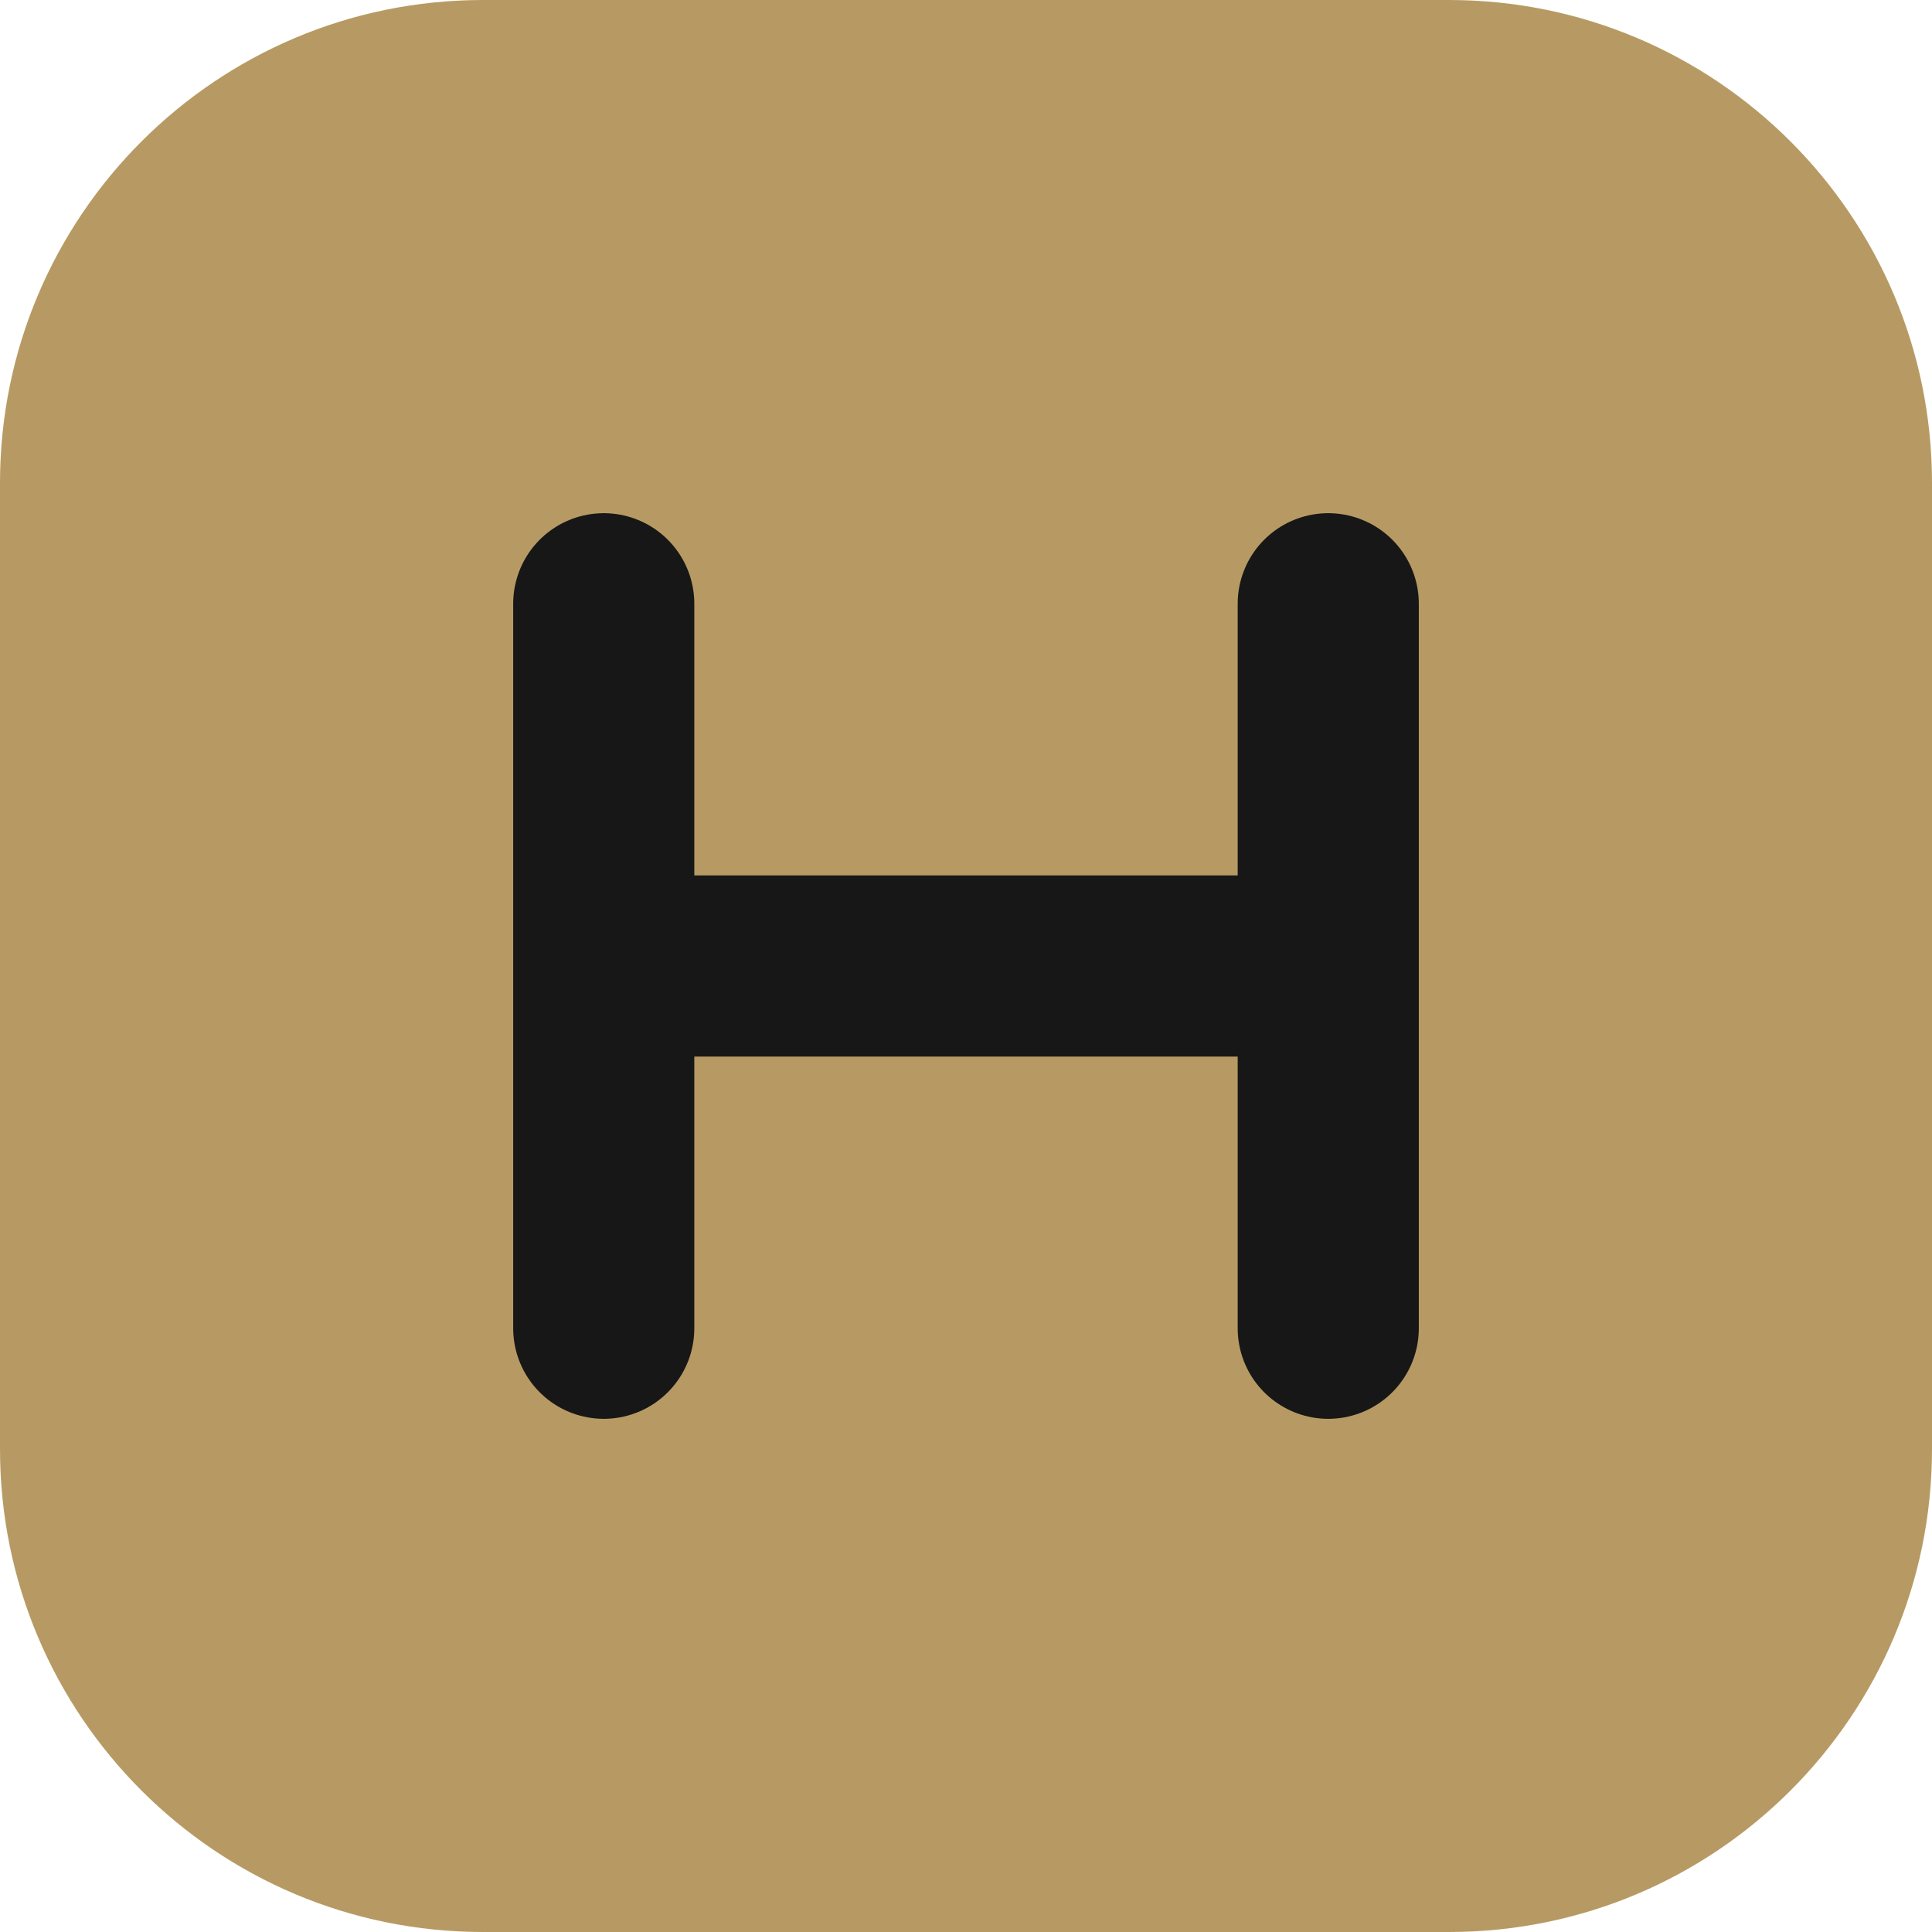
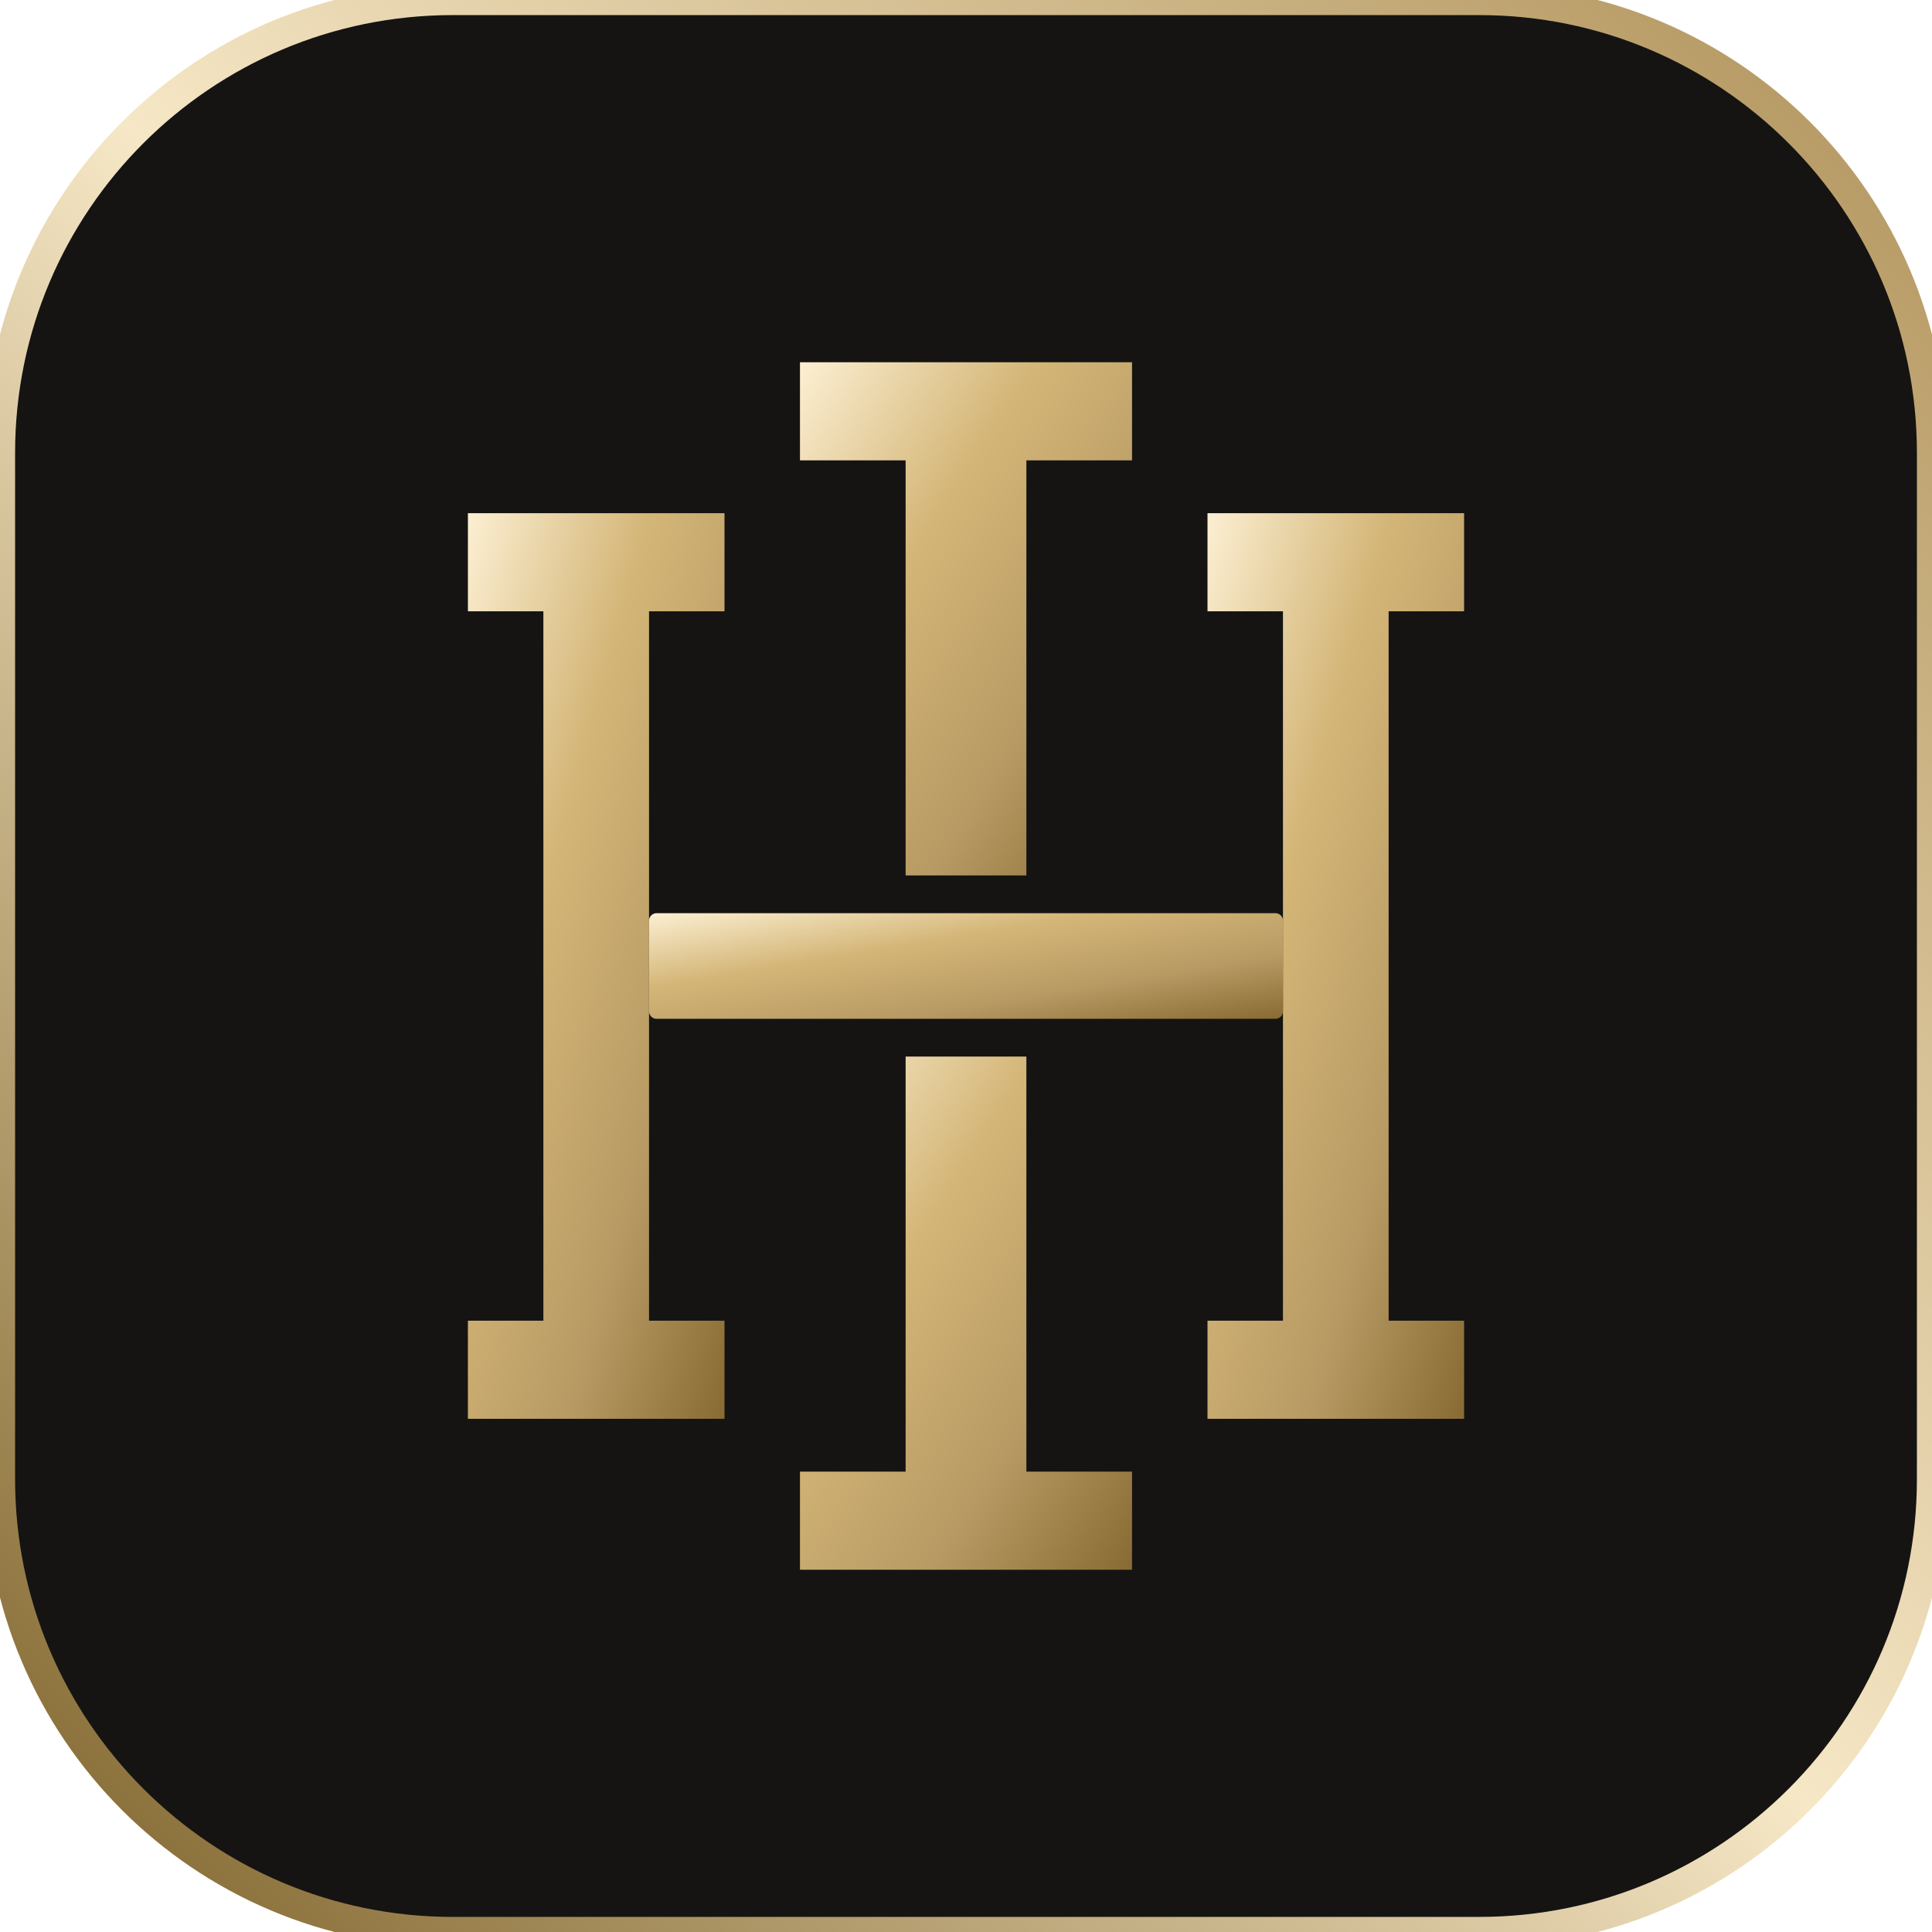
- <svg xmlns="http://www.w3.org/2000/svg" viewBox="0 0 512 512" width="24" height="24">
-   <rect width="512" height="512" rx="128" fill="#B79A63" />
-   <path d="M 160 160 L 160 352 M 352 160 L 352 352 M 160 256 L 352 256" stroke="#171717" stroke-width="48" stroke-linecap="round" />
+ <svg xmlns="http://www.w3.org/2000/svg" viewBox="0 0 512 512" width="512" height="512">
+   <defs>
+     <linearGradient id="ihGold" x1="0%" y1="0%" x2="100%" y2="100%">
+       <stop offset="0%" stop-color="#FCEFD2" />
+       <stop offset="35%" stop-color="#D4B678" />
+       <stop offset="70%" stop-color="#B79A63" />
+       <stop offset="100%" stop-color="#876B32" />
+     </linearGradient>
+     <linearGradient id="ihBorder" x1="0%" y1="100%" x2="100%" y2="0%">
+       <stop offset="0%" stop-color="#7C6027" />
+       <stop offset="50%" stop-color="#F6E7C6" />
+       <stop offset="100%" stop-color="#AF9159" />
+     </linearGradient>
+   </defs>
+   <rect width="512" height="512" rx="120" fill="#151413" stroke="url(#ihBorder)" stroke-width="8" />
+   <g fill="url(#ihGold)">
+     <path d="M 124 136 L 192 136 L 192 162 L 172 162 L 172 350 L 192 350 L 192 376 L 124 376 L 124 350 L 144 350 L 144 162 L 124 162 Z" />
+     <path d="M 320 136 L 388 136 L 388 162 L 368 162 L 368 350 L 388 350 L 388 376 L 320 376 L 320 350 L 340 350 L 340 162 L 320 162 Z" />
+     <rect x="172" y="242" width="168" height="28" rx="2" />
+     <path d="M 212 96 L 300 96 L 300 122 L 272 122 L 272 232 L 240 232 L 240 122 L 212 122 Z" />
+     <path d="M 240 280 L 272 280 L 272 390 L 300 390 L 300 416 L 212 416 L 212 390 L 240 390 Z" />
+   </g>
</svg>
